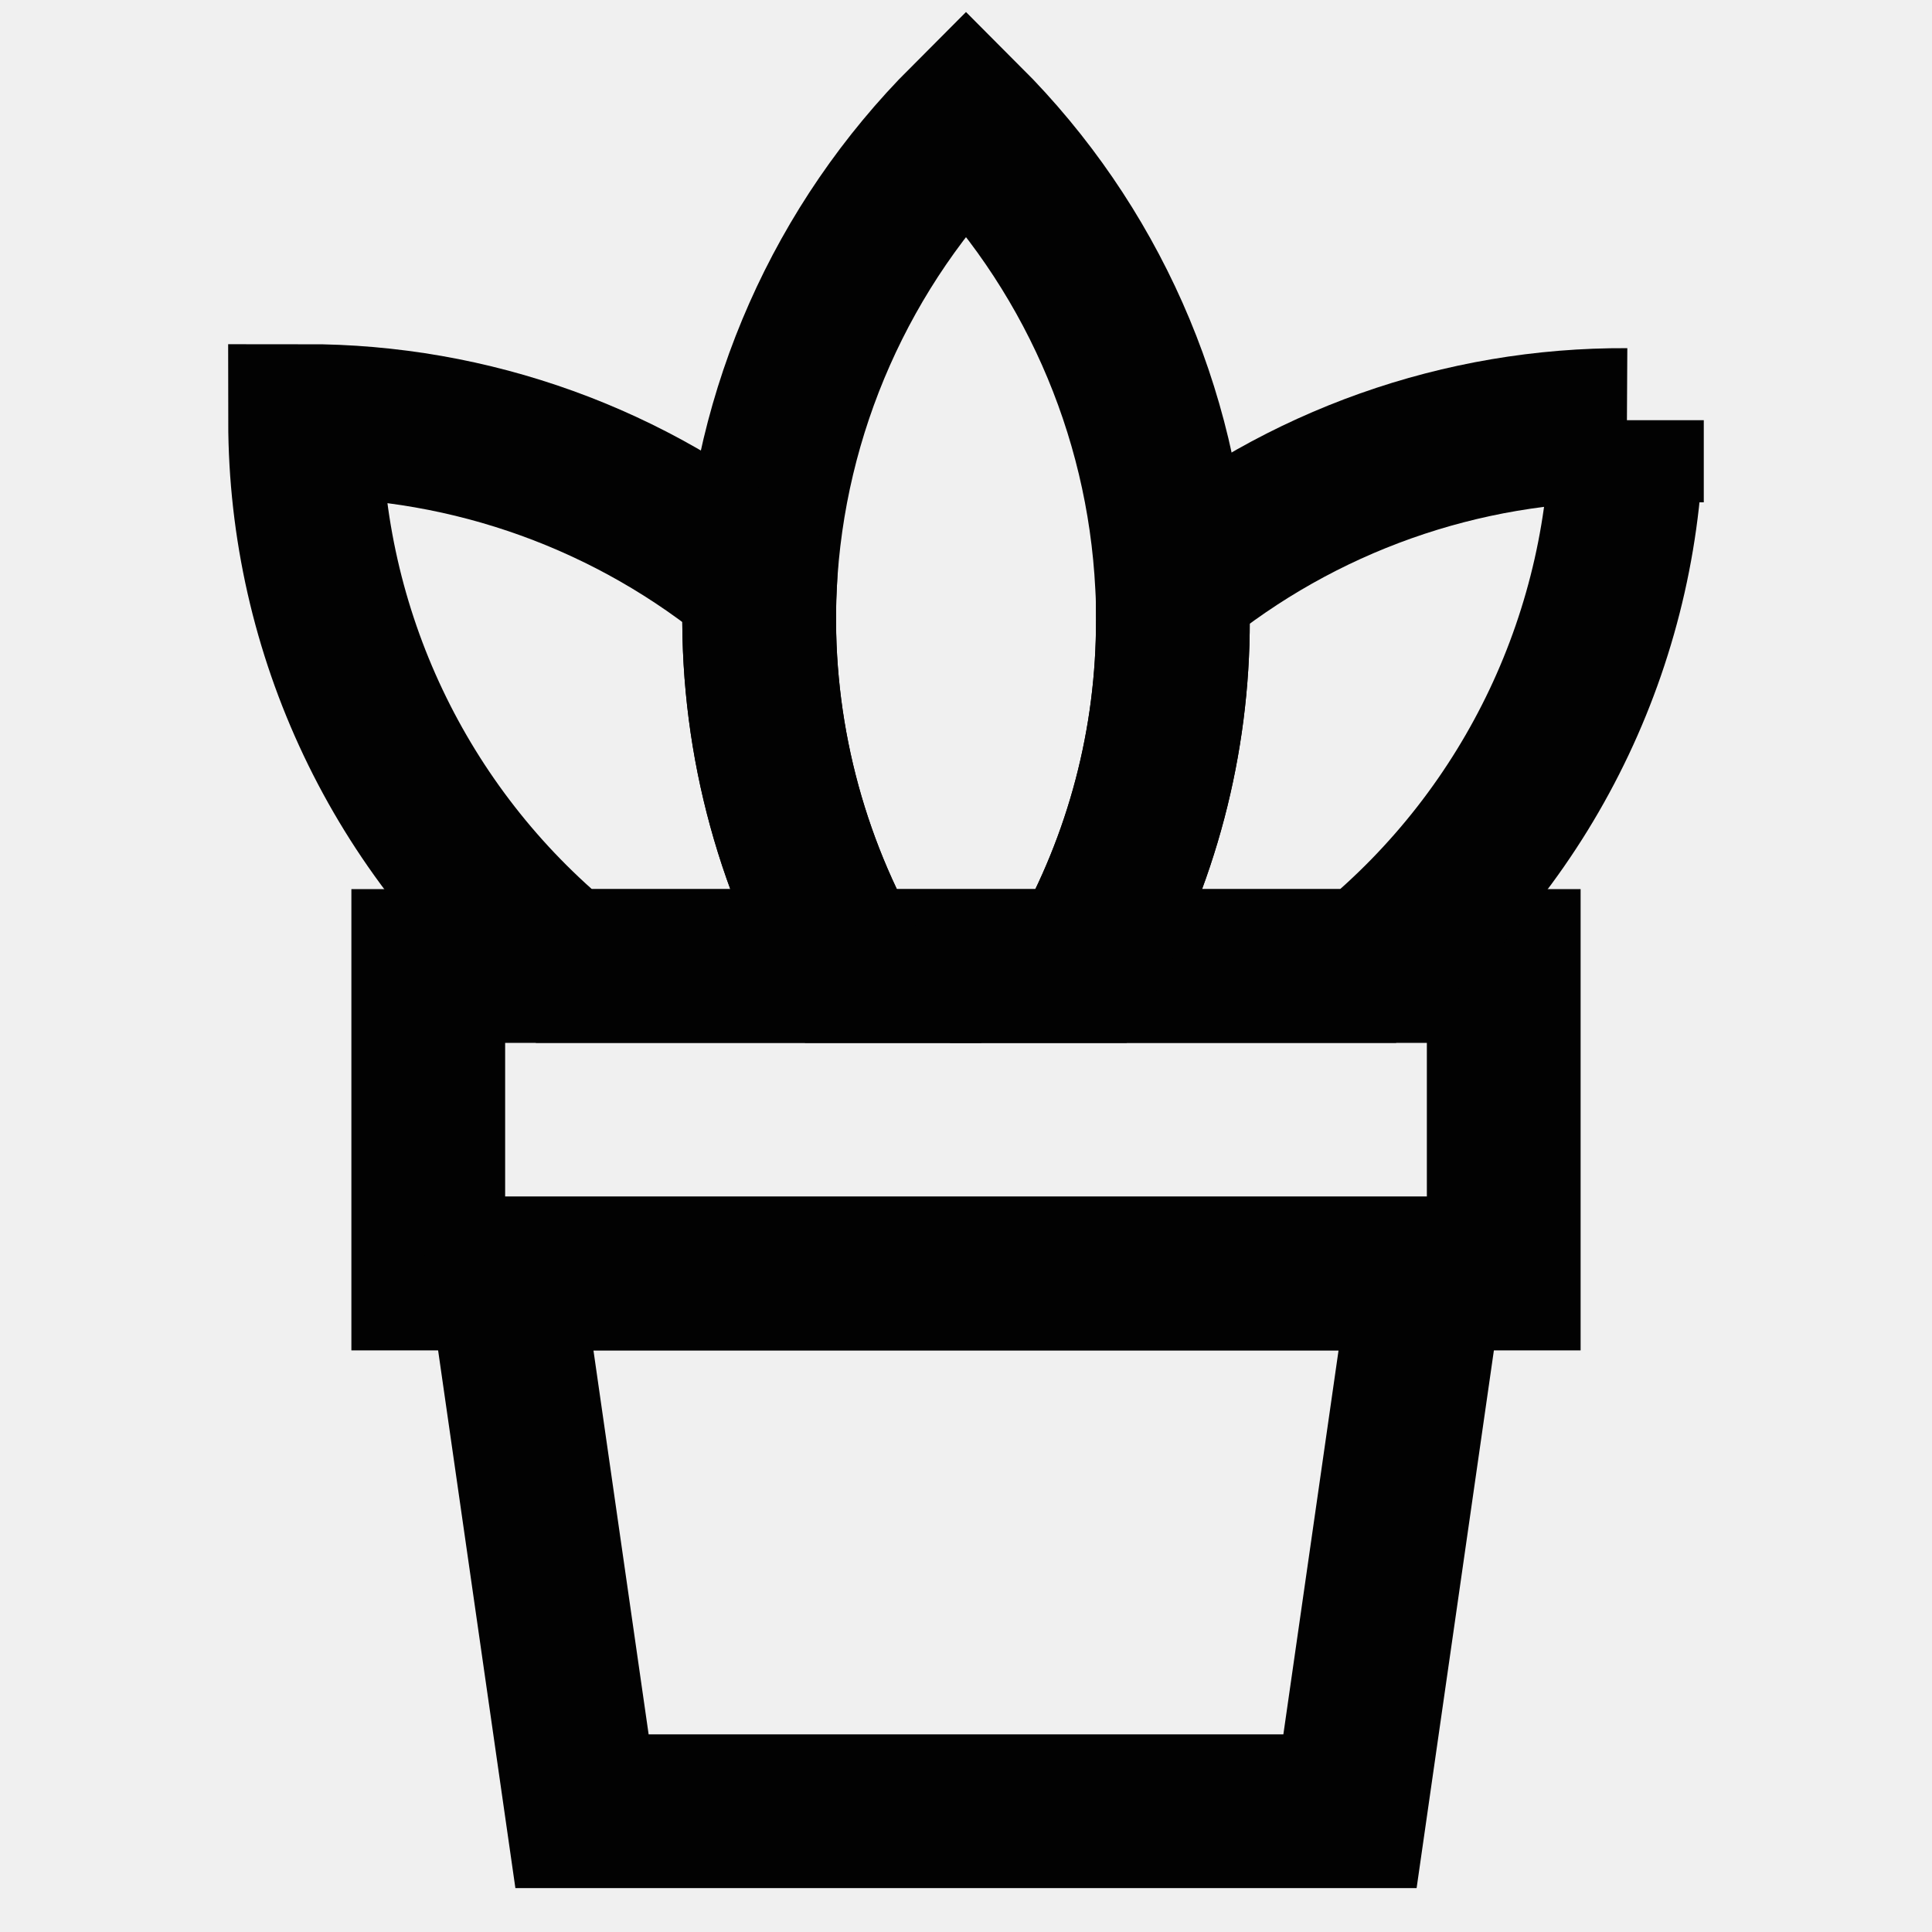
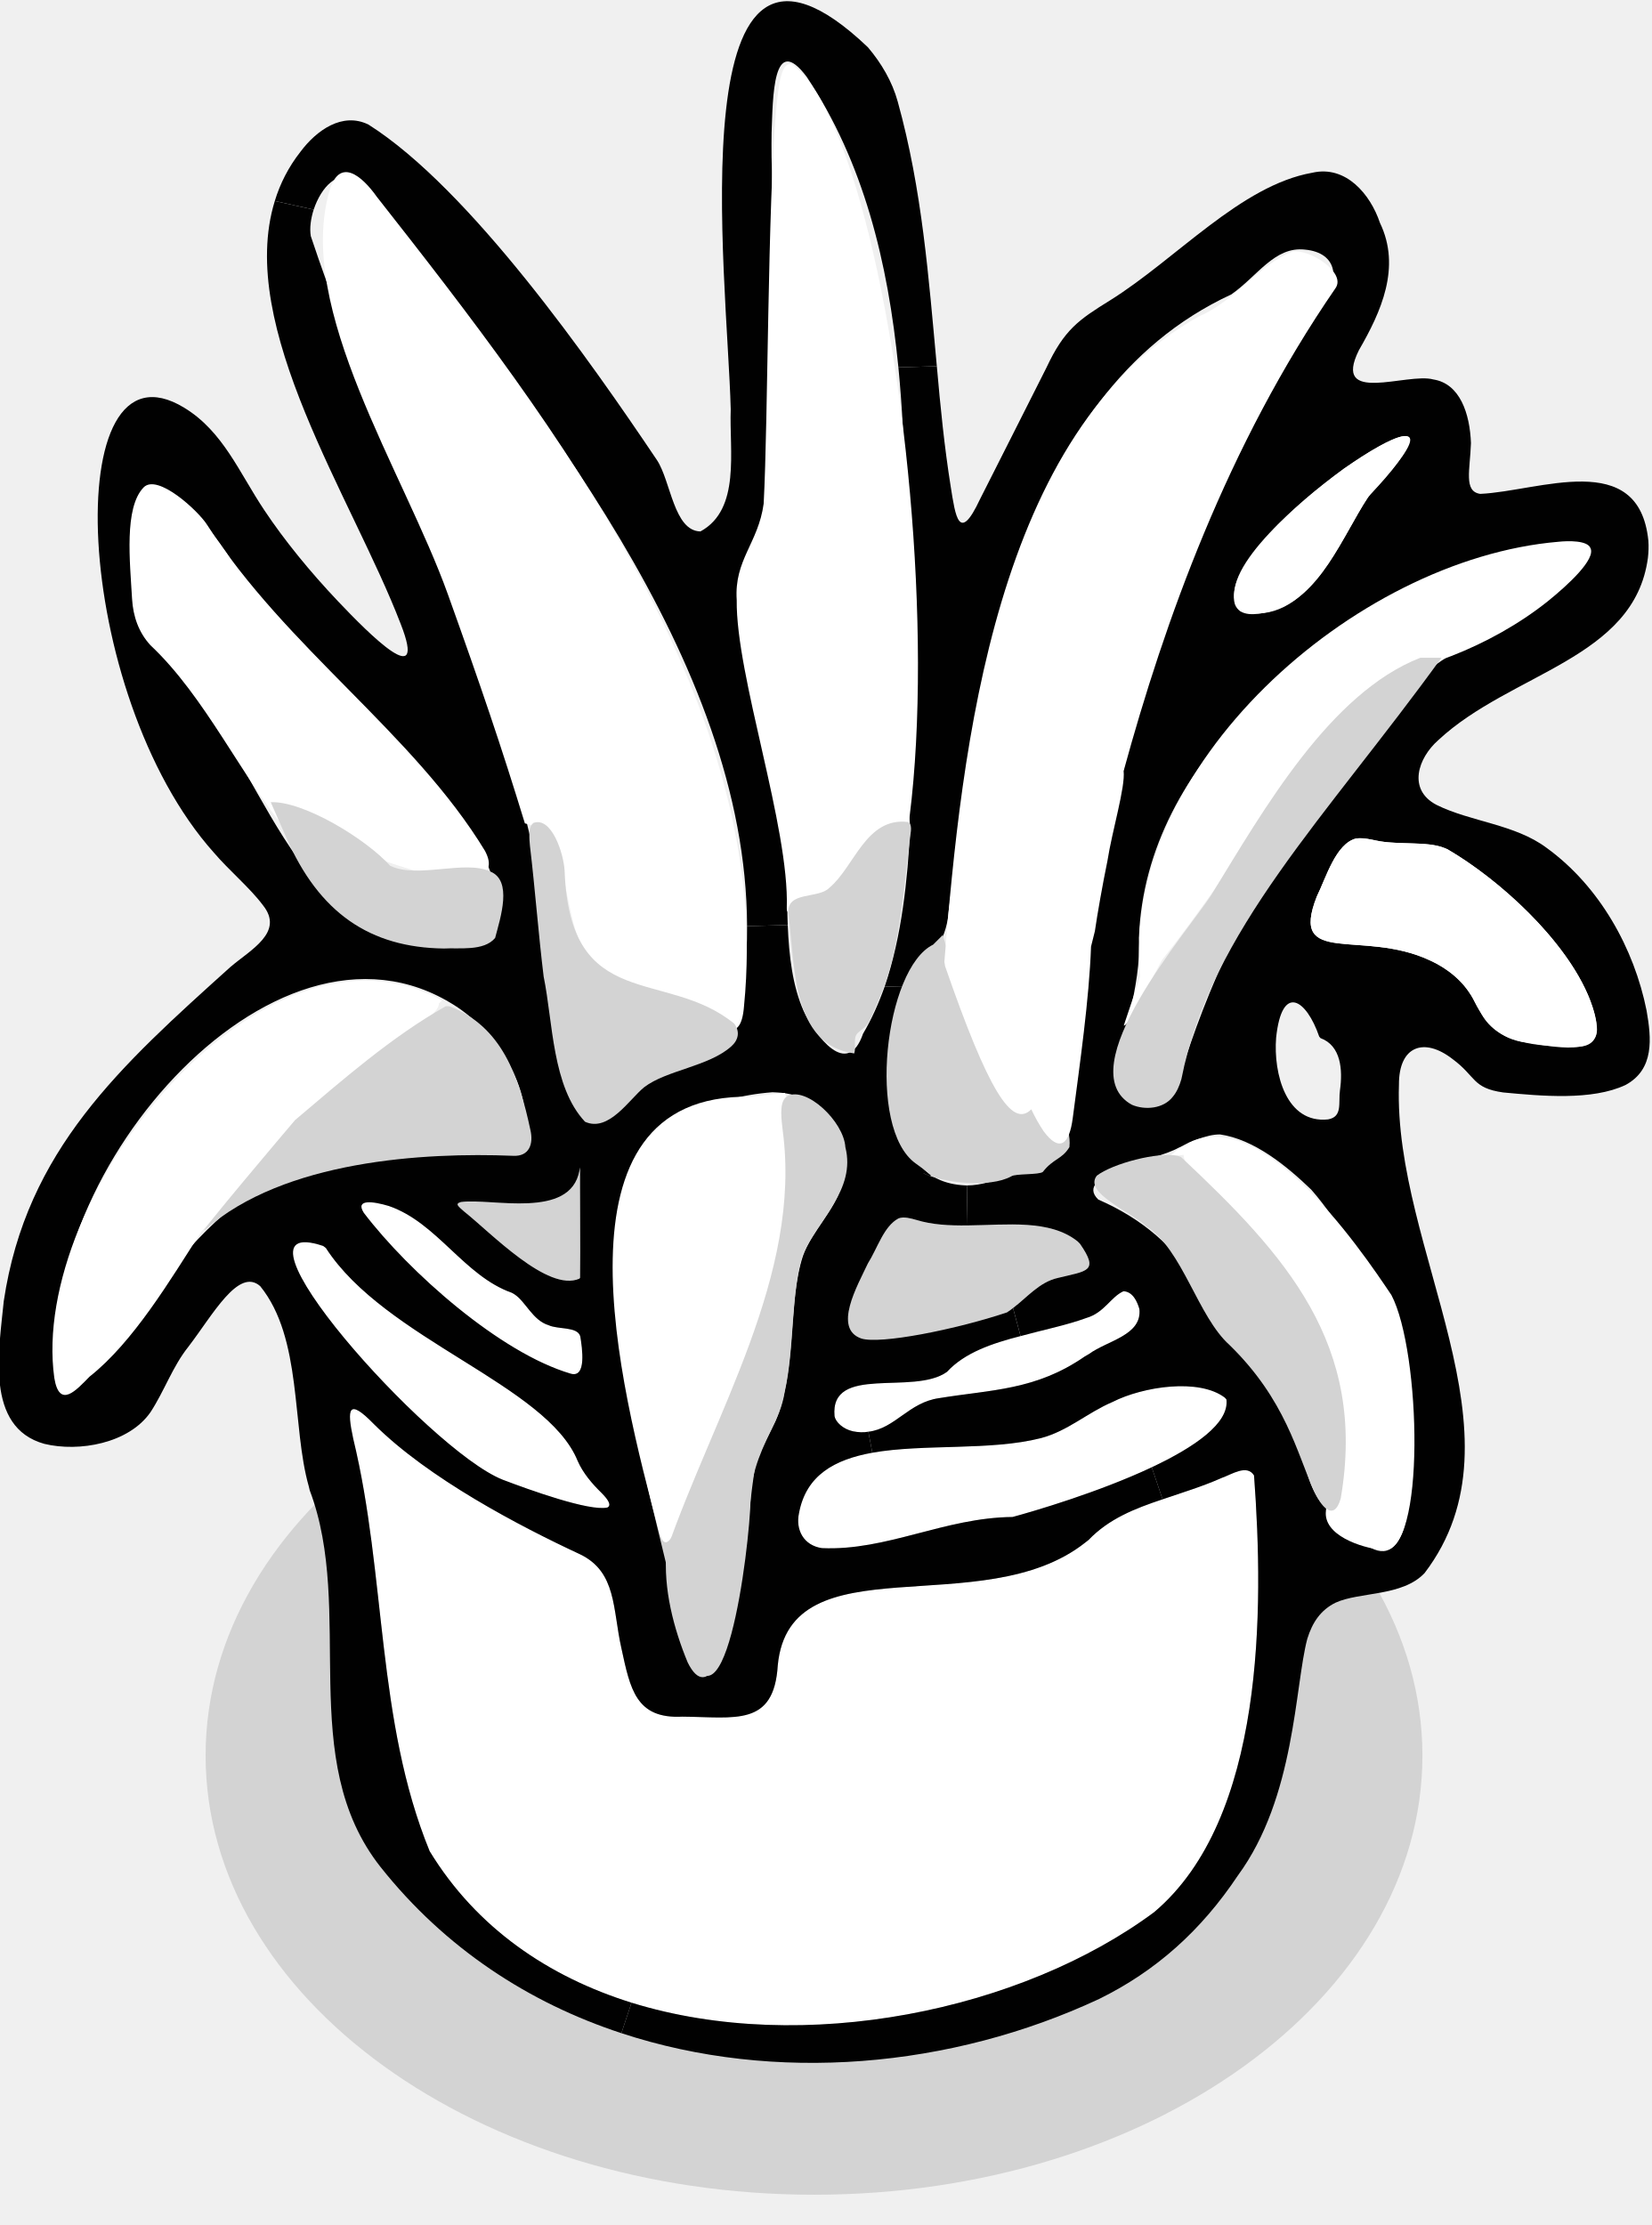
- <svg xmlns="http://www.w3.org/2000/svg" width="800px" height="800px" viewBox="0 0 24 24" id="Layer_1" data-name="Layer 1">
-   <defs>
-     <style>.cls-1{fill:none;stroke:#020202;stroke-miterlimit:10;stroke-width:1.91px;}</style>
-   </defs>
-   <rect class="cls-1" x="5.32" y="12" width="13.36" height="3.82" />
-   <polygon class="cls-1" points="6.27 15.82 17.73 15.82 16.77 22.5 7.23 22.5 6.27 15.82" />
-   <path class="cls-1" d="M20.21,5.22h0A8.76,8.76,0,0,1,17,12H13.44a8.67,8.67,0,0,0,1.13-4.3c0-.14,0-.27,0-.42h0a8.82,8.82,0,0,1,5.64-2Z" />
-   <path class="cls-1" d="M14.57,7.7A8.67,8.67,0,0,1,13.44,12H10.56A8.81,8.81,0,0,1,9.44,7.28h0A8.78,8.78,0,0,1,12,1.5a8.78,8.78,0,0,1,2.56,5.77h0C14.57,7.43,14.57,7.56,14.57,7.7Z" />
-   <path class="cls-1" d="M10.56,12H7A8.76,8.76,0,0,1,3.79,5.23h0A8.82,8.82,0,0,1,9.44,7.27h0A8.81,8.81,0,0,0,10.56,12Z" />
+ <svg xmlns="http://www.w3.org/2000/svg" id="a" width="74.751" height="100.735" version="1.1" viewBox="0 0 74.751 100.735">
+   <ellipse cx="36.85" cy="79.483" rx="27.542" ry="19.881" fill="#5e5e5e" opacity=".2" />
+   <g>
+     <path d="M48.89,56.31c.88,1.27.33,1.22-1.01,1.55-.83.19-1.37.87-2.02,1.36-.09.07-.18.14-.28.2-2.37.79-5.74,1.45-6.59,1.18-1.29-.45-.18-2.38.3-3.4.44-.7.72-1.69,1.39-2.04.24-.09.55,0,.8.07.71.22,1.5.26,2.32.25,1.81-.02,3.72-.28,4.98.72l.11.11Z" fill="#d3d3d3" />
+     <path d="M26.26,52.88c-.01.5.02,3.87,0,4.97l-.03.04c-1.43.63-4.01-2.08-5.22-3.04-.27-.24-.43-.35-.14-.43,1.38-.19,4.95.81,5.36-1.42.03-.13.03-.18.03-.12Z" fill="#d3d3d3" />
+     <path d="M51.58,59.27c.12,1.19-1.45,1.42-2.28,2.03l-.19.11c-2.22,1.54-4.22,1.5-6.6,1.89-1.37.19-1.99,1.38-3.2,1.52-.22.04-.45.03-.7-.02-.45-.1-.78-.42-.83-.68-.22-2.37,3.58-.92,5.09-2.01.8-.87,2.04-1.29,3.33-1.62,1.02-.28,2.08-.49,2.98-.82.82-.24,1.1-.95,1.68-1.21.43.02.63.49.72.81Z" fill="#fff" />
+     <path d="M26.27,60.51c.08.5.3,1.9-.44,1.68-3.19-.94-7.32-4.6-9.36-7.28-.41-.64.43-.52,1.13-.31,2.19.75,3.41,3.17,5.57,3.93l.12.07c.51.33.82,1.18,1.55,1.4.43.2,1.31.05,1.43.51Z" fill="#fff" />
+     <path d="M27.23,67.59c.31.31.46.56.27.66-.81.19-3.57-.81-4.75-1.26-3.37-1.34-13.03-12.23-8.12-10.58l.12.09c2.68,4.15,10,6.19,11.4,9.64.24.55.65,1.03,1.08,1.45Z" fill="#fff" />
+     <path d="M55.52,63.36c.13,1.08-1.45,2.16-3.38,3.07-2.4,1.13-5.34,1.99-6.3,2.25-3.09.03-5.69,1.54-8.63,1.41-.83-.12-1.2-.83-1.04-1.58.32-1.73,1.62-2.43,3.32-2.74,2.32-.41,5.36-.08,7.63-.66,1.22-.32,2.1-1.15,3.25-1.64,1.38-.7,3.92-1.08,5.08-.19l.07.08Z" fill="#fff" />
+     <path d="M56.77,66.8c.45,6.06.49,15.54-4.52,19.77-6.01,4.46-15.88,6.51-23.66,4.1-3.75-1.17-7.02-3.38-9.14-6.86-2.42-5.91-1.96-12.49-3.46-18.68-.29-1.35-.23-1.85.93-.66,2.48,2.47,6.59,4.62,9.34,5.9,1.66.8,1.47,2.48,1.87,4.25.4,1.84.65,3.21,2.76,3.1,2.39.02,4.15.47,4.32-2.33.55-5.66,9.28-1.86,13.93-5.56l.14-.11c.92-.96,2.09-1.42,3.35-1.84.87-.3,1.78-.57,2.68-.97.46-.16,1.14-.63,1.46-.11Z" fill="#fff" />
+     <path d="M74.62,24.47c.02.26.01.53-.02.79-.61,4.58-6.21,5.19-9.49,8.25-.92.81-1.4,2.24-.08,2.93,1.55.77,3.55.87,4.99,1.95,2.4,1.74,3.96,4.56,4.52,7.36.22,1.26.36,2.66-.95,3.37-1.52.72-3.83.5-5.54.34-1.41-.2-1.22-.72-2.29-1.51-1.3-1.01-2.44-.59-2.43,1.16-.26,7.52,5.95,15.82,1.16,22.11-1.01,1.07-2.94.84-4.03,1.34-.67.33-1.05.89-1.28,1.64-.57,2.15-.54,7.17-3.14,10.71-1.66,2.49-3.7,4.32-6.28,5.59-6.7,3.13-14.68,3.84-21.63,1.55l.46-1.38c7.78,2.41,17.65.36,23.66-4.1,5.01-4.23,4.97-13.71,4.52-19.77-.32-.52-1-.05-1.46.11-.9.4-1.81.67-2.68.97l-.49-1.45c1.93-.91,3.51-1.99,3.38-3.07l-.07-.08c-1.16-.89-3.7-.51-5.08.19-1.15.49-2.03,1.32-3.25,1.64-2.27.58-5.31.25-7.63.66l-.18-.95c1.21-.14,1.83-1.33,3.2-1.52,2.38-.39,4.38-.35,6.6-1.89l.19-.11c.83-.61,2.4-.84,2.28-2.03-.09-.32-.29-.79-.72-.81-.58.26-.86.97-1.68,1.21-.9.33-1.96.54-2.98.82l-.34-1.27c.65-.49,1.19-1.17,2.02-1.36,1.34-.33,1.89-.28,1.01-1.55l-.11-.11c-1.26-1-3.17-.74-4.98-.72l-.03-1.81c.66,0,1.34-.24,1.96-.48,1.88-.74,2.78-1.1,2.71-2.88v-.18c.75-12.48,4.75-26.29,11.4-36.36.84-1.07.74-2.33-.77-2.47-1.37-.15-2.14,1.2-3.33,2.03-9.84,4.56-11.52,17.91-12.8,27.97-.09,1.36-.96,2.18-1.39,3.4l-1.5-.04c.78-2.28,1.04-4.9,1.15-7.08v-.17c-.52-6.4.15-13.83-.53-20.78l1.74-.05c.16,1.82.34,3.64.63,5.46.21,1.31.37,2.6,1.32.57.96-1.89,2.04-4.04,3.01-5.96.81-1.73,1.46-2.17,2.88-3.05,3.01-1.88,5.92-5.21,9.16-5.78,1.52-.35,2.63.98,3.06,2.27.97,2.01.05,4.03-.95,5.76-1.25,2.51,2.18,1,3.37,1.33,1.2.19,1.65,1.54,1.7,2.88-.04,1.22-.34,2.19.42,2.3,2.67-.12,7.18-2.07,7.61,2.11ZM71.33,47.39c1.35.04.98-1.27.63-2.17-1.1-2.71-4.1-5.41-6.43-6.77l-.14-.06c-.83-.34-2.18-.09-3.31-.38-.21-.04-.47-.07-.69-.05-.92.23-1.36,1.78-1.78,2.63-1.27,3.23,2.06,1.44,5.14,2.9.48.22.98.54,1.37.95.37.39.62.86.87,1.31.68,1.52,2.63,1.63,4.34,1.64ZM67.59,28.57c15.41-8.92-15.43-2.47-16.03,13.88.12,2.28-.89,4.54-.9,6.75.29,1.53,2.46.72,2.75-.46,1.23-4.05,3.11-7.98,5.52-11.82,1.47-2.49,3.14-4.43,5.3-6.14l.11-.1c.91-.97,2.02-1.32,3.25-2.11ZM62.03,22.39c1.92-1.98,3.2-4.18-1.21-1.16-2.48,1.86-5.95,4.91-4.67,6.44,2.99.8,4.54-3.26,5.78-5.16l.1-.12ZM60.77,68.79c4.45,6.08,4.09-8.69-1.41-14.93-1.14-1.1-2.6-2.28-4.13-2.5-.65,0-1.29.34-1.89.61-.95.55-4.81,1.19-3.62,2.34,1.95.85,3.49,2.12,4.64,4.05,1.08,1.81,2.39,3.24,3.69,4.75,1.14,1.72.64,4.7,2.61,5.59l.11.09ZM60.66,49.36c.13-.92.05-2.02-.88-2.36l-.06-.07c-.58-1.69-1.69-2.43-1.95.05-.13,1.63.46,3.9,2.35,3.7.67-.12.46-.74.54-1.32Z" fill="#010101" />
+     <path d="M52.14,66.43l.49,1.45c-1.26.42-2.43.88-3.35,1.84l-.14.11c-4.65,3.7-13.38-.1-13.93,5.56-.17,2.8-1.93,2.35-4.32,2.33-2.11.11-2.36-1.26-2.76-3.1-.4-1.77-.21-3.45-1.87-4.25-2.75-1.28-6.86-3.43-9.34-5.9-1.16-1.19-1.22-.69-.93.66,1.5,6.19,1.04,12.77,3.46,18.68,2.12,3.48,5.39,5.69,9.14,6.86l-.46,1.38c-4.18-1.37-7.98-3.84-10.9-7.52-3.86-4.88-1.14-11.6-3.21-17.06l-.04-.17c-.78-2.73-.28-6.7-2.2-9.07-.98-.87-2.16,1.32-3.25,2.74-.72.9-1.09,2.01-1.72,2.97-.98,1.41-3.23,1.81-4.8,1.43-2.71-.75-2.05-4.27-1.84-6.46,1.02-6.85,5.3-10.66,10.26-15.13.91-.78,2.46-1.57,1.47-2.8-.58-.78-1.53-1.57-2.22-2.38-6.41-7.17-7.08-23.64-1.34-20.14,1.76,1.07,2.49,2.94,3.62,4.63.91,1.37,2.08,2.8,3.33,4.12,1.47,1.55,4.07,4.15,2.85,1.04-2.19-5.71-7.46-13.45-5.7-19.15l1.76.39c-.13.41-.19.84-.13,1.2,3.71,11.17,10.02,21.72,10.95,33.74.18,1.83.11,4.95,1.52,6.14.93.44,1.79-1.19,2.62-1.59,1.07-.67,3.23-.81,4.02-1.97l.1-.14c.38-1.65.55-3.3.54-4.94l1.84-.05c.06,1.42.22,2.76.72,3.89.54,1.13,1.98,3.09,2.69,1.03.39-.66.71-1.38.98-2.14l1.5.04c-.06.18-.11.36-.15.55-.37,2.68-1.78,8.25,2.33,8.42h.04l.03,1.81c-.82.01-1.61-.03-2.32-.25-.25-.07-.56-.16-.8-.07-.67.35-.95,1.34-1.39,2.04-.48,1.02-1.59,2.95-.3,3.4.85.27,4.22-.39,6.59-1.18.1-.06.19-.13.28-.2l.34,1.27c-1.29.33-2.53.75-3.33,1.62-1.51,1.09-5.31-.36-5.09,2.01.05.26.38.58.83.68.25.05.48.06.7.02l.18.95c-1.7.31-3,1.01-3.32,2.74-.16.75.21,1.46,1.04,1.58,2.94.13,5.54-1.38,8.63-1.41.96-.26,3.9-1.12,6.3-2.25ZM38.1,53.67c.62-1.99-.67-4.11-2.93-4.21l-.2-.01c-11.66.9-5.49,17.11-4.09,24.6,1.85,5.83,3.06-3.98,3.1-6.19.02-1.29.57-2.38,1.12-3.51.98-2.26.56-5.41,1.25-7.49.41-1.14,1.42-2.02,1.75-3.19ZM27.5,68.25c.19-.1.04-.35-.27-.66-.43-.42-.84-.9-1.08-1.45-1.4-3.45-8.72-5.49-11.4-9.64l-.12-.09c-4.91-1.65,4.75,9.24,8.12,10.58,1.18.45,3.94,1.45,4.75,1.26ZM25.83,62.19c.74.22.52-1.18.44-1.68-.12-.46-1-.31-1.43-.51-.73-.22-1.04-1.07-1.55-1.4l-.12-.07c-2.16-.76-3.38-3.18-5.57-3.93-.7-.21-1.54-.33-1.13.31,2.04,2.68,6.17,6.34,9.36,7.28ZM26.26,57.85c.02-1.1-.01-4.47,0-4.97,0-.06,0-.01-.03.12-.41,2.23-3.98,1.23-5.36,1.42-.29.08-.13.19.14.43,1.21.96,3.79,3.67,5.22,3.04l.03-.04ZM23.7,51.66c.51-2.38-1.3-5.09-3.33-6.27l-.17-.1C11.79,40.55.72,54.36,2.84,62.98c.36.23,1.12-.66,1.45-1.09,5.33-6.84,7.06-10.13,16.5-9.86.93-.06,2.25.36,2.91-.37ZM19.97,42.87c2.31.34,2.64-1.26,2.29-3.17l-.04-.17c-1.8-5.02-8.62-8.85-11.49-13.76-.56-.96-3.19-4.81-4.3-3.46-.4.72-.34,2.65-.22,4.64.1,1.11.62,2.09,1.37,2.87,4.62,4.94,5.31,12.36,12.39,13.05Z" fill="#010101" />
+     <path d="M42.41,16.58l-1.74.05c-.47-4.76-1.58-9.3-4.15-13.15-1.54-2.06-1.53.95-1.59,2.53-.09,5.58,1.22,15.49-.52,18.67-.61,1.2-.87,2.61-.82,4.01-.04,2.37,1.35,4.03,1.77,6.26.44,2.02.21,4.57.3,6.93l-1.84.05c-.04-12.06-9.66-23.71-16.94-33.01-.46-.6-1.25-1.23-1.9-.67-.33.26-.61.73-.78,1.24l-1.76-.39c.24-.79.62-1.54,1.17-2.24.72-.96,1.89-1.8,3.07-1.22,4.6,2.91,10.07,10.74,13.06,15.19.63.95.76,3.21,1.97,3.23,1.83-1,1.3-3.64,1.37-5.53-.15-5.98-2.49-24.68,6.21-16.39.61.72,1.1,1.55,1.35,2.46,1.11,4,1.4,7.98,1.77,11.98Z" fill="#010101" />
+   </g>
+   <path d="M23.761,37.276c-1.062-3.472-1.994-6.212-3.487-10.373-1.997-5.565-6.909-12.924-5.357-18.265.449-1.537,1.461-.69,2.145.276,8.128,10.338,17.968,23.151,16.619,36.642-.071.908-.351,1.366-1.116.865-1.484-1.006-4.388-1.154-5.664-2.687-1.547-1.84-.857-4.537-2.539-6.296l-.601-.161Z" fill="#fff" />
+   <path d="M36.14,41.373c-.115-.362-.531.196-.523-.262.124-3.675-2.309-10.508-2.266-13.947-.121-1.819.978-2.576,1.22-4.359.206-3.897.171-13.353.57-17.866.117-1.223.247-2.154.705-2.028,5.66,4.005,9.185,44.054.381,42.21l-.087-3.748Z" fill="#fff" />
+   <path d="M13.02,37.651c-2.075-2.446-3.719-6.099-6.209-8.438-.535-.583-.785-1.305-.832-2.097-.097-1.688-.366-4.124.519-5.046.631-.656,2.496,1.076,2.88,1.695,3.581,5.577,9.343,9.434,12.579,14.76.159.304.223.578.133.782-.134.291-.504.387-.841.419-1.675.102-3.2-.541-4.745-1.061-1.006-.422-2.399-.484-3.342-.928l-.143-.085Z" fill="#fff" />
+   <path d="M19.869,45.429c-.002.327-.506.677-.815.906-3.817,2.892-6.626,5.795-9.937,9.421-1.402,2.177-3.07,4.997-5.066,6.573-.598.609-1.359,1.476-1.592.059-1.147-8.215,9.414-21.579,17.554-17.092l-.144.133Z" fill="#fff" />
+   <path d="M35.53,49.48c2.311,5.664-2.586,14.371-5.023,19.937-.366.71-.559.394-.7-.176-1.708-6.403-5.195-19.753,4.154-19.586l1.569-.174Z" fill="#fff" />
+   <path d="M51.615,44.216c-.925-9.46,9.668-18.902,18.928-19.687.453-.049,1.318-.065,1.455.282.255.496-.989,1.653-1.945,2.423-1.297,1.03-2.803,1.864-4.352,2.468-1.433.529-2.782.882-3.867,1.892-3.47,3.22-6.001,7.801-9.18,11.804-.242.3-1.508,3.093-1.781,3.031l.743-2.213Z" fill="#fff" />
+   <path d="M35.636,49.628c.859-.464,2.564,1.146,2.634,2.31.487,1.917-1.23,3.281-1.929,4.866-.547,1.697-.358,4.195-.821,6.231-.192,1.233-.946,2.151-1.325,3.294-.428,2.63-.564,6.574-1.492,8.527-.274.664-.577,1.074-.89,1.077-.223.004-.453-.204-.681-.666-.626-1.509-1.118-3.352-.959-5.052,2.14-6.186,6.13-12.488,5.262-19.014-.052-.47-.167-1.224.121-1.505l.081-.067Z" fill="#d3d3d3" />
+   <path d="M52.964,52.357c3.488-3.51,8.71,4.318,10.025,6.276,1.34,2.539,1.569,11.768-.392,11.549-1.001-.112-2.708-.679-2.572-1.785.716-6.423-1.317-10.654-5.644-14.926-.323-.328-.778-.777-.803-1.186l-.613.072Z" fill="#fff" />
+   <path d="M65.528,38.453c2.578,1.489,6.421,5.029,6.763,8.04.138,1.497-2.511.77-3.427.67-1.12-.215-1.734-.991-2.19-1.971-.406-.746-1.17-1.363-1.92-1.702-3.087-1.457-6.419.331-5.141-2.904.417-.847.855-2.396,1.777-2.622.311-.057.686.049,1.078.123.914.162,2.167,0,2.92.308l.141.058Z" fill="#fff" />
+   <path d="M53.469,52.387c4.727,4.442,8.424,8.46,7.226,15.452-.31,1.093-.907.355-1.226-.371-.755-1.677-1.268-4.094-3.803-6.568-1.449-1.295-2.124-4.319-3.765-5.374-.76-.695-2.852-1.518-2.25-2.297.699-.541,2.766-1.097,3.671-.899l.147.058Z" fill="#d3d3d3" />
+   <path d="M20.343,45.558c2.373.901,3.152,3.181,3.67,5.608.143.621-.049,1.203-.79,1.162-4.016-.162-10.358.204-13.932,3.342-.536.471,3.746-4.585,4.067-4.96,2.166-1.834,4.384-3.779,6.822-5.154l.163.002Z" fill="#d3d3d3" />
+   <path d="M24.142,37.26c.819-.313,1.378,1.363,1.419,2.18.24,6.453,4.59,4.381,7.679,6.906.262.351.198.729-.131,1.024-1.016.917-2.932,1.075-3.943,1.85-.669.536-1.606,2.058-2.683,1.566-1.493-1.596-1.447-4.501-1.872-6.573-.236-1.921-.381-3.895-.621-5.923-.026-.284-.068-.763.083-.956l.069-.074Z" fill="#d3d3d3" />
+   <path d="M65.255,29.78c-5.23,7.235-10.446,12.341-11.773,19.074-.087.308-.21.587-.391.802-.412.536-1.243.619-1.846.364-2.921-1.597,2.57-7.92,3.588-9.498,2.403-3.922,5.378-9.142,9.463-10.742h.959Z" fill="#d3d3d3" />
+   <path d="M42.678,42.332c.241.703.741,3.14,1.42,3.826,1.621,2.105,4.521,3.785,4.315,5.776-.339.562-.732.515-1.202,1.121-.164.144-1.26.072-1.433.205-.993.539-3.054.284-3.961-.129-.176-.111,1.035.534-.358-.452-2.244-1.588-1.405-8.841.783-9.911l.436-.436Z" fill="#d3d3d3" />
+   <path d="M41.177,37.276c.06.074.072.19.061.337-.268,2.005-.478,5.242-1.272,7.193-.816,2.006-.689,1.528-1.144,1.97-.215.208-.057.636-.151.918-2.867-.387-2.674-4.047-2.981-6.329-.099-1.045,1.372-.649,1.862-1.178,1.136-.951,1.644-3.198,3.553-2.972l.074.061Z" fill="#d3d3d3" />
+   <path d="M12.255,36.318c1.484-.057,4.303,1.656,5.405,2.876,1.199.604,3.393-.279,4.533.263,1.016.405.468,2.077.221,3.009-.51.613-1.638.434-2.313.477-3.338-.04-5.659-1.597-7.155-5.056l-.69-1.569Z" fill="#d3d3d3" />
+   <path d="M61.934,22.512c-1.15,1.693-2.13,4.593-4.47,5.18-.614.15-1.345.247-1.562-.34-.866-2.918,10.378-10.398,7.452-6.518-.398.534-.886,1.05-1.322,1.553l-.097.126Z" fill="#fff" />
+   <path d="M58.512,11.397c-1.438.504-2.633,2.257-4.216,2.917-9.258,5.15-10.768,19.547-11.545,29.234l.034.198c1.949,5.62,3.028,7.359,3.901,6.477.162.343.345.677.56.995.721.969,1.163.601,1.317-.597.319-2.441.744-5.378.828-7.766l.174-.697c.112-.775.347-2.108.567-3.175.216-1.385.818-3.349.734-4.076,1.849-6.749,4.682-14.725,9.595-21.864.499-.724-1.248-1.808-1.949-1.646Z" fill="#fff" />
</svg>
